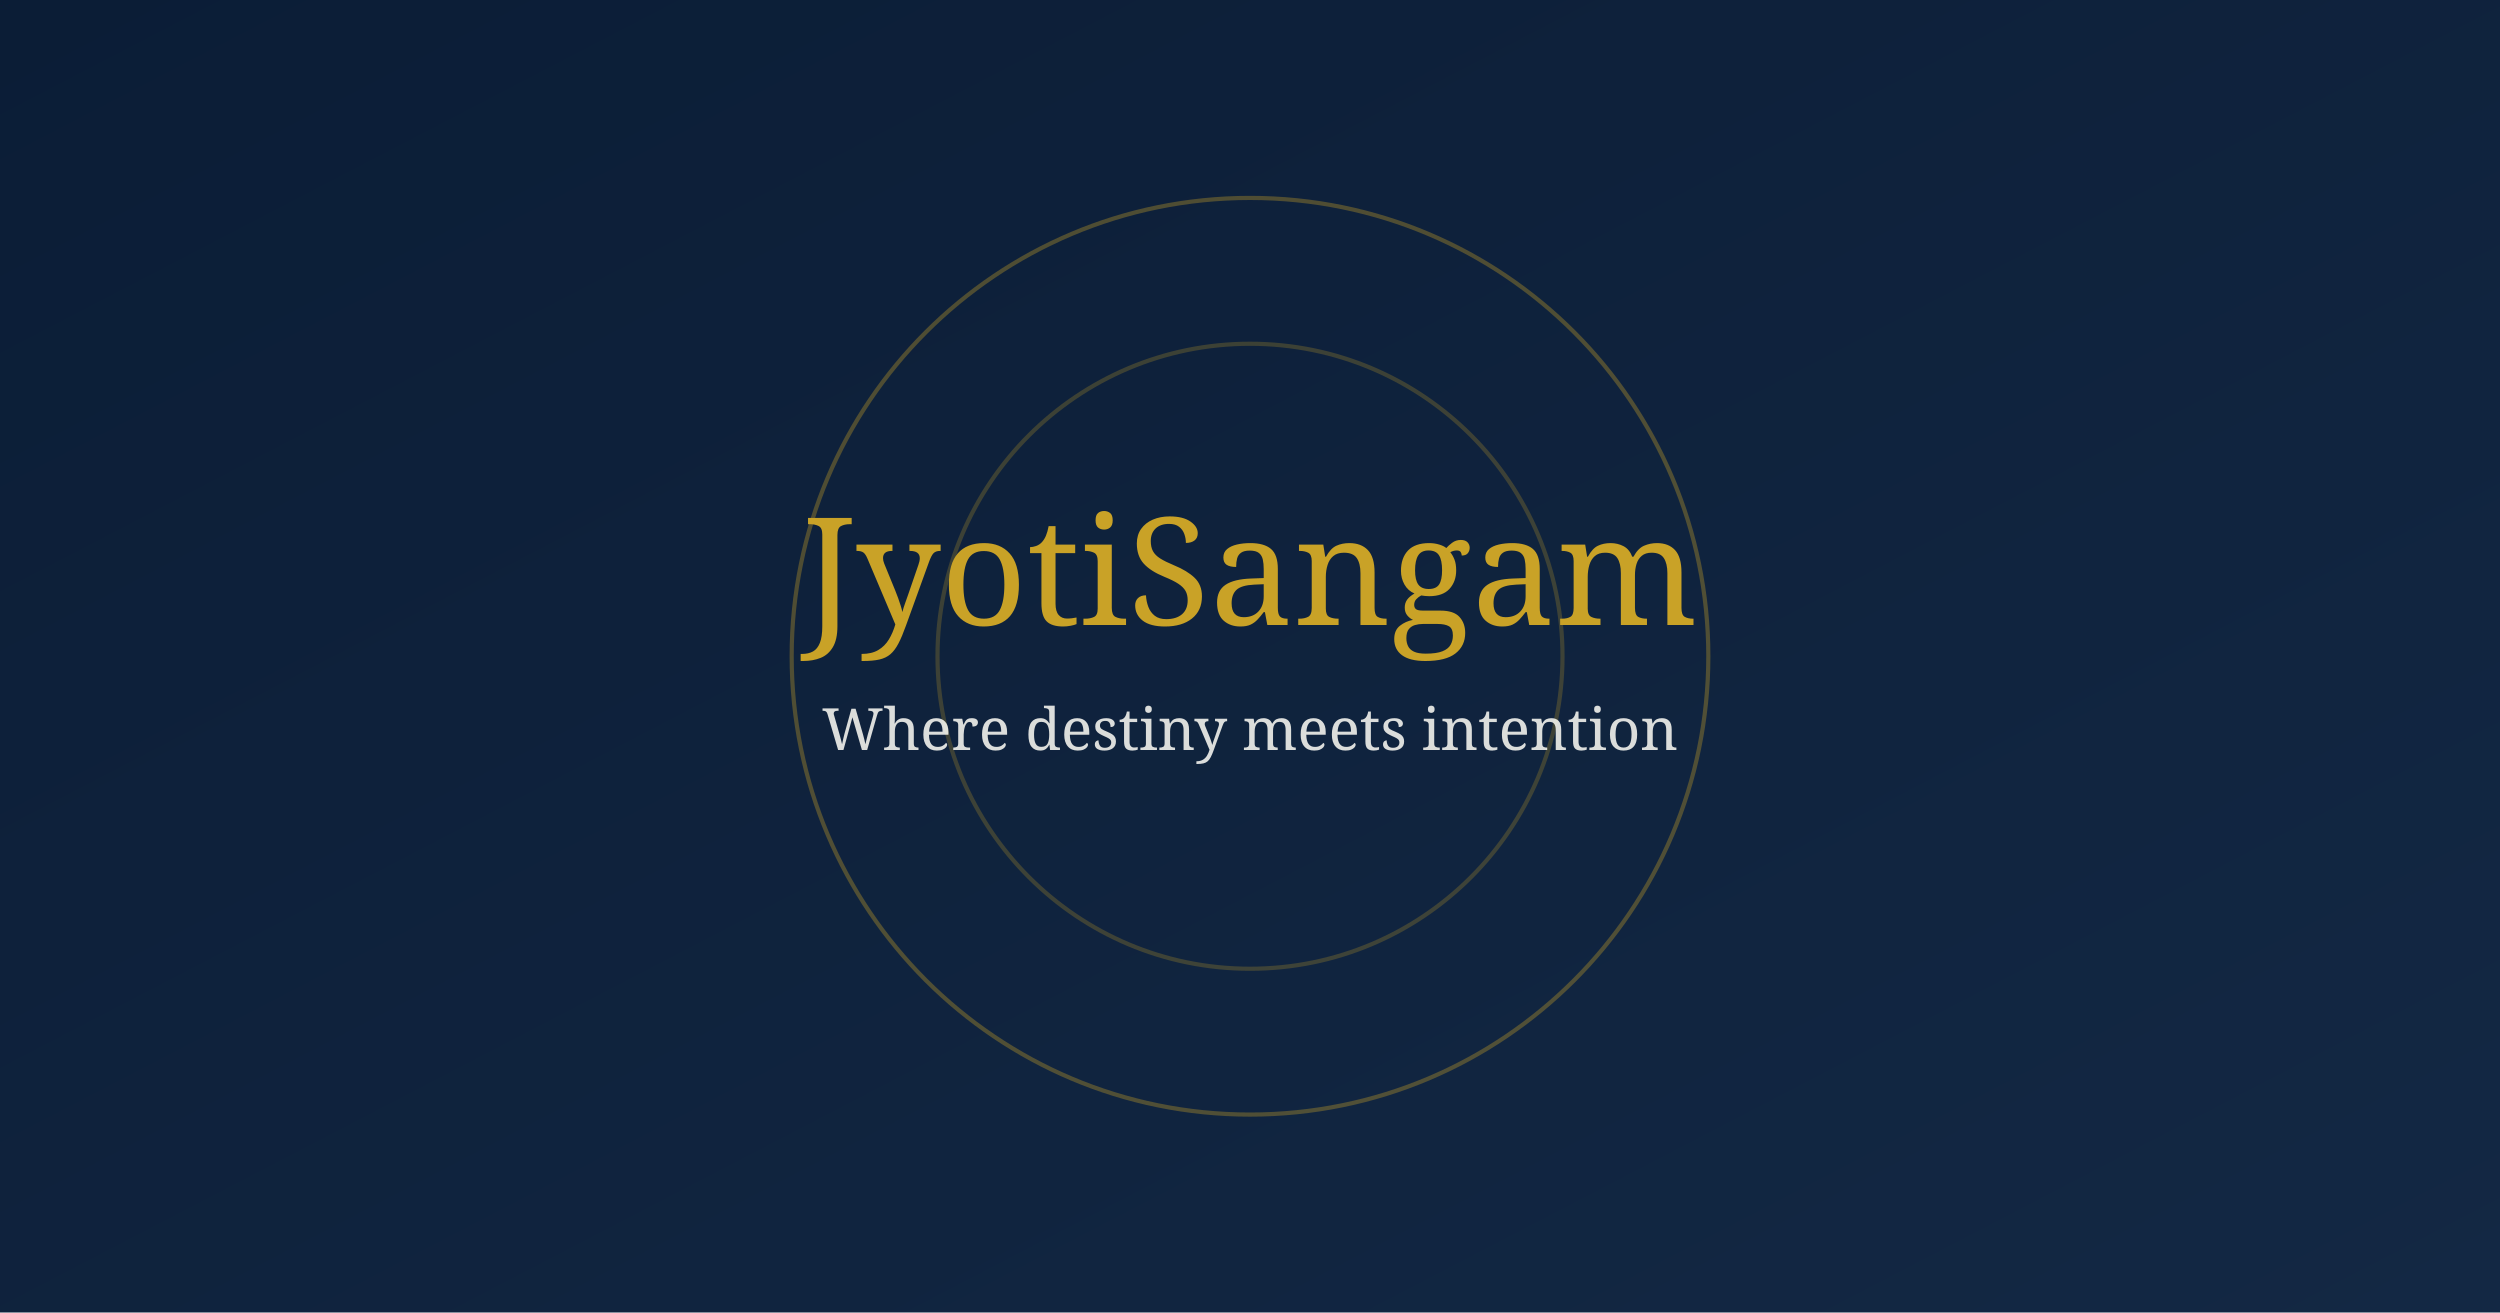
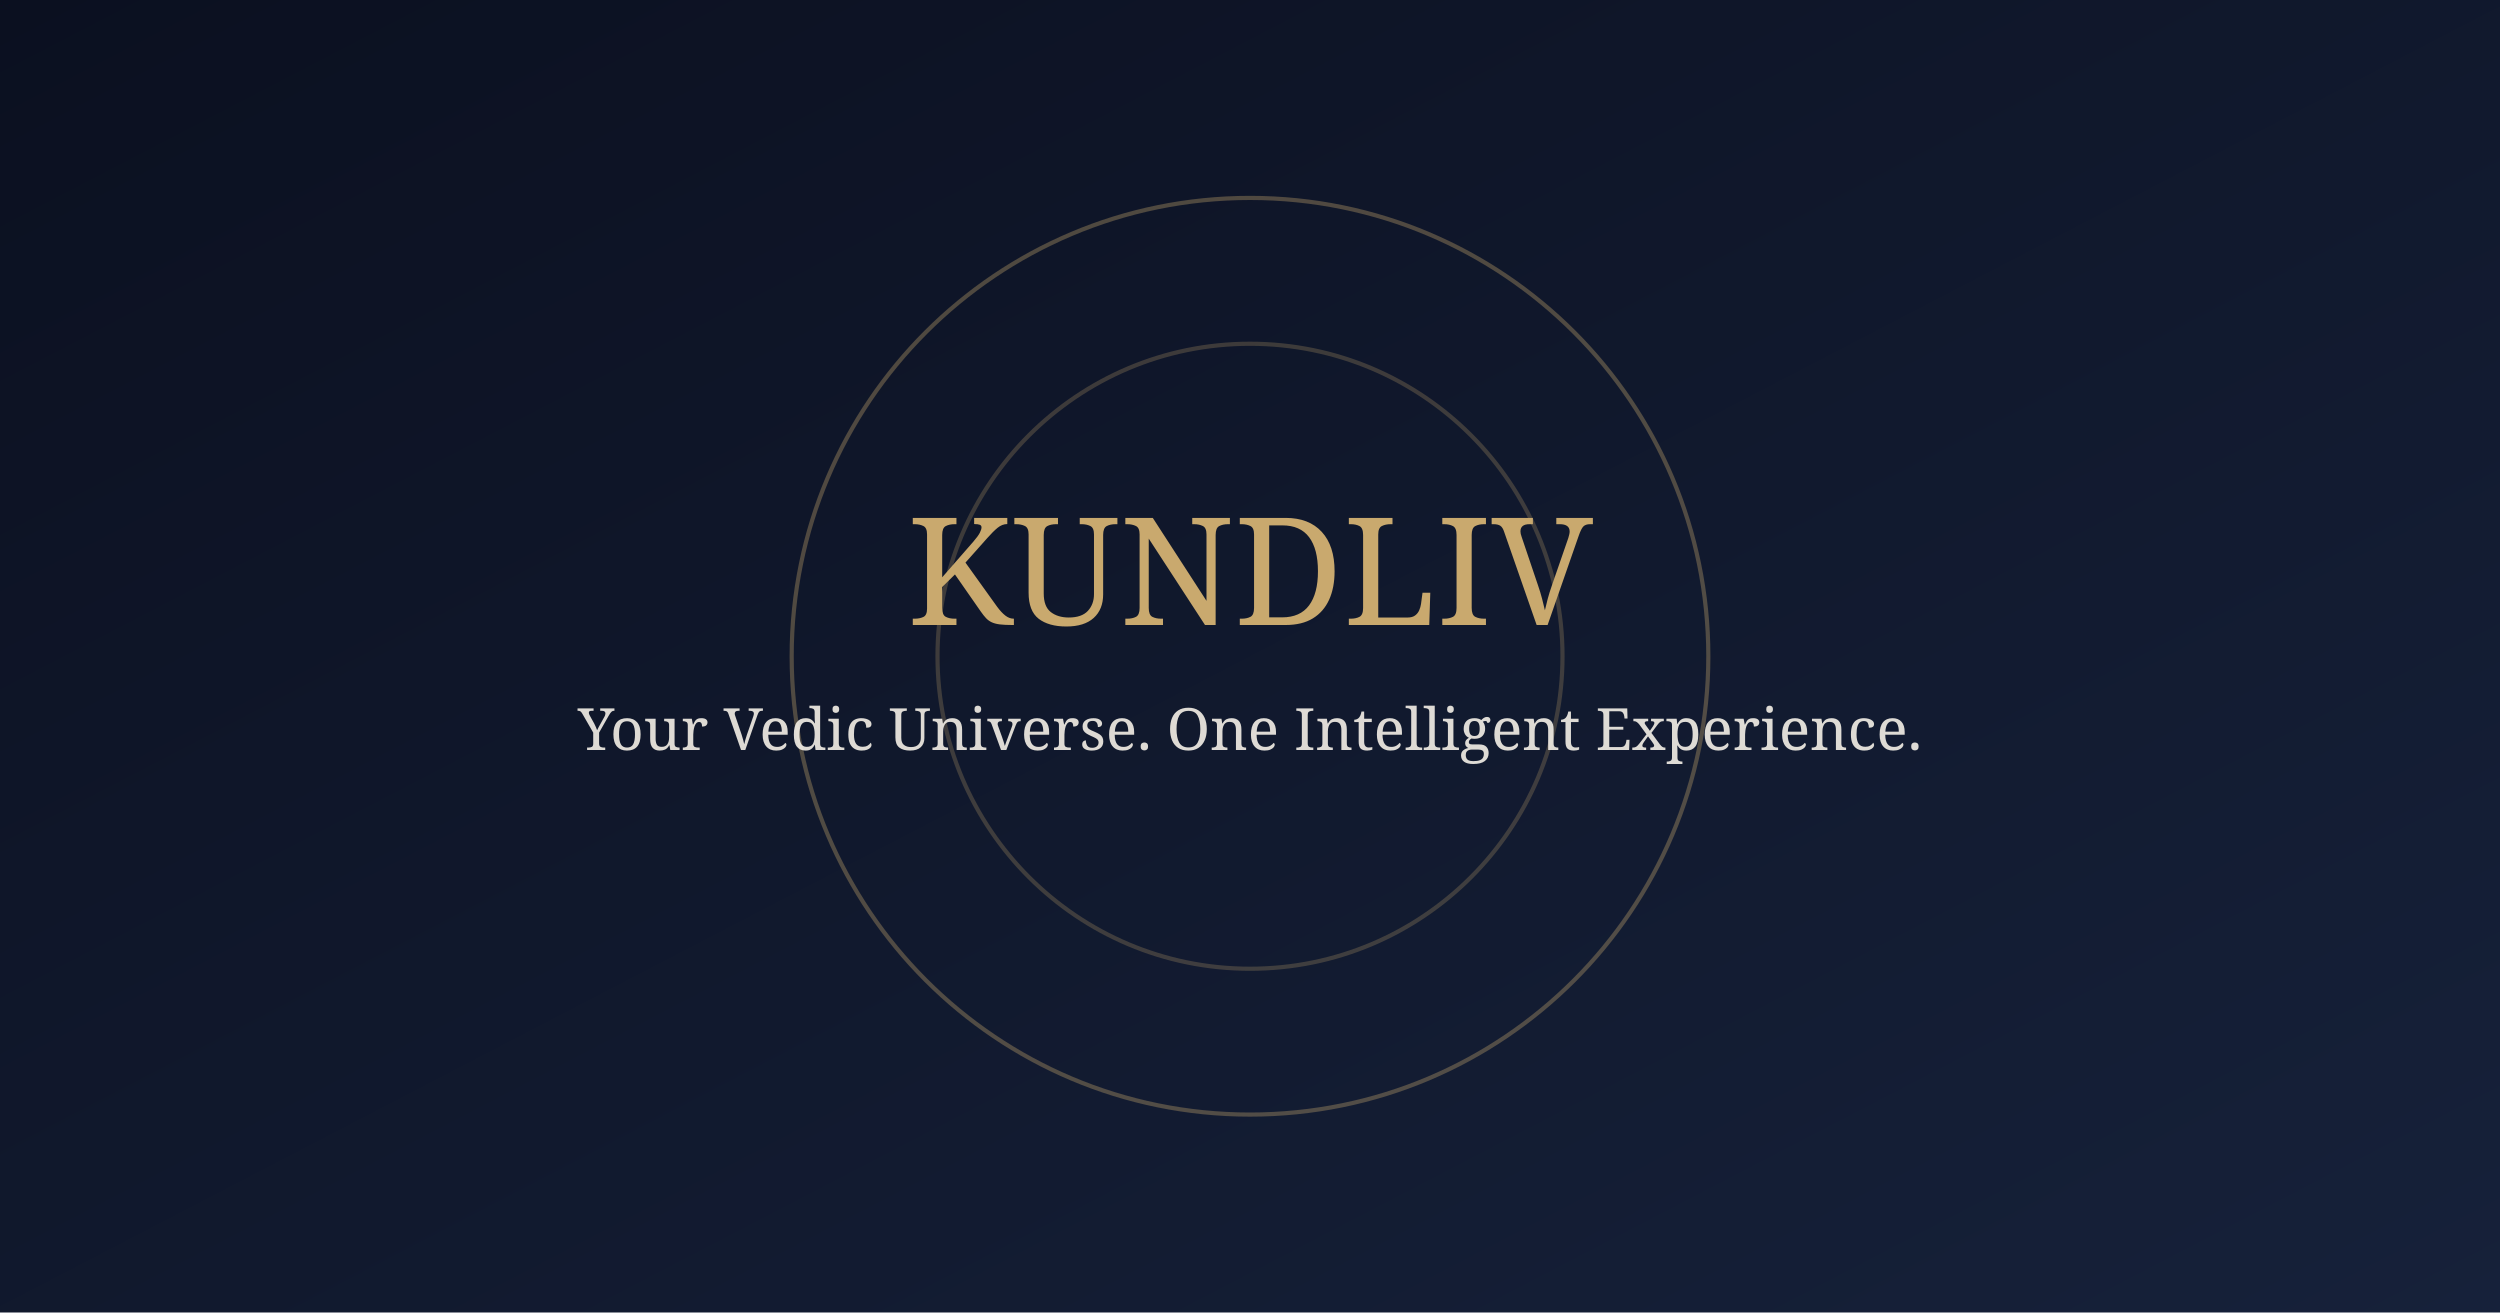
<svg xmlns="http://www.w3.org/2000/svg" width="1200" height="630" viewBox="0 0 1200 630">
  <defs>
    <linearGradient id="bg" x1="0" y1="0" x2="1" y2="1">
-       <stop offset="0%" stop-color="#0B1D36" />
-       <stop offset="100%" stop-color="#132844" />
+       <stop offset="0%" stop-color="#0B1020" />
+       <stop offset="100%" stop-color="#16213A" />
    </linearGradient>
  </defs>
  <rect width="1200" height="630" fill="url(#bg)" />
-   <circle cx="600" cy="315" r="220" fill="none" stroke="#C9A227" stroke-opacity="0.35" stroke-width="2" />
-   <circle cx="600" cy="315" r="150" fill="none" stroke="#C9A227" stroke-opacity="0.25" stroke-width="2" />
-   <text x="600" y="300" text-anchor="middle" fill="#C9A227" font-family="Georgia, serif" font-size="72">JyotiSangam</text>
-   <text x="600" y="360" text-anchor="middle" fill="#FFFEF7" font-family="Georgia, serif" font-size="28" opacity="0.85">Where destiny meets intention</text>
+   <circle cx="600" cy="315" r="220" fill="none" stroke="#C9A96E" stroke-opacity="0.35" stroke-width="2" />
+   <circle cx="600" cy="315" r="150" fill="none" stroke="#C9A96E" stroke-opacity="0.25" stroke-width="2" />
+   <text x="600" y="300" text-anchor="middle" fill="#C9A96E" font-family="Georgia, serif" font-size="72">KUNDLIV</text>
+   <text x="600" y="360" text-anchor="middle" fill="#F4F0E7" font-family="Georgia, serif" font-size="28" opacity="0.9">Your Vedic Universe. One Intelligent Experience.</text>
</svg>
